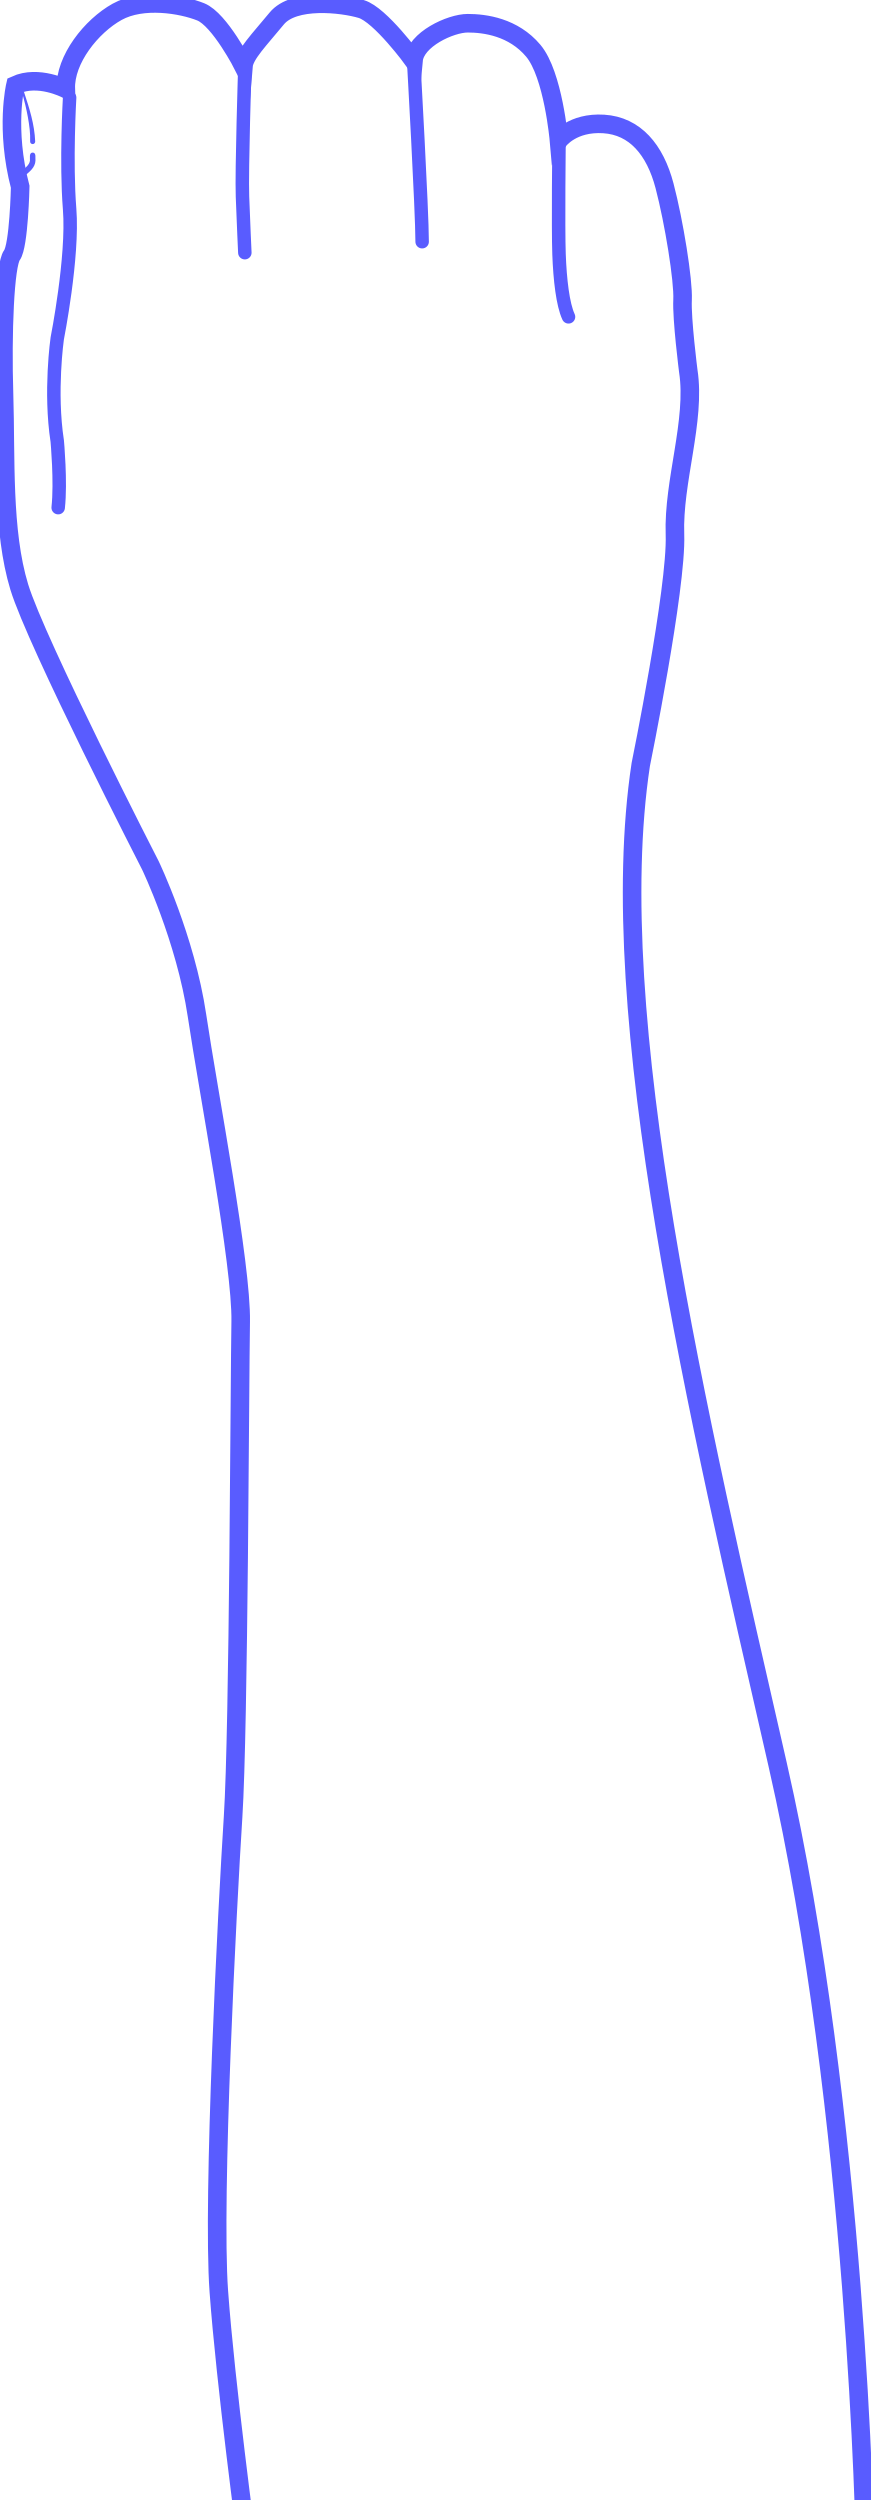
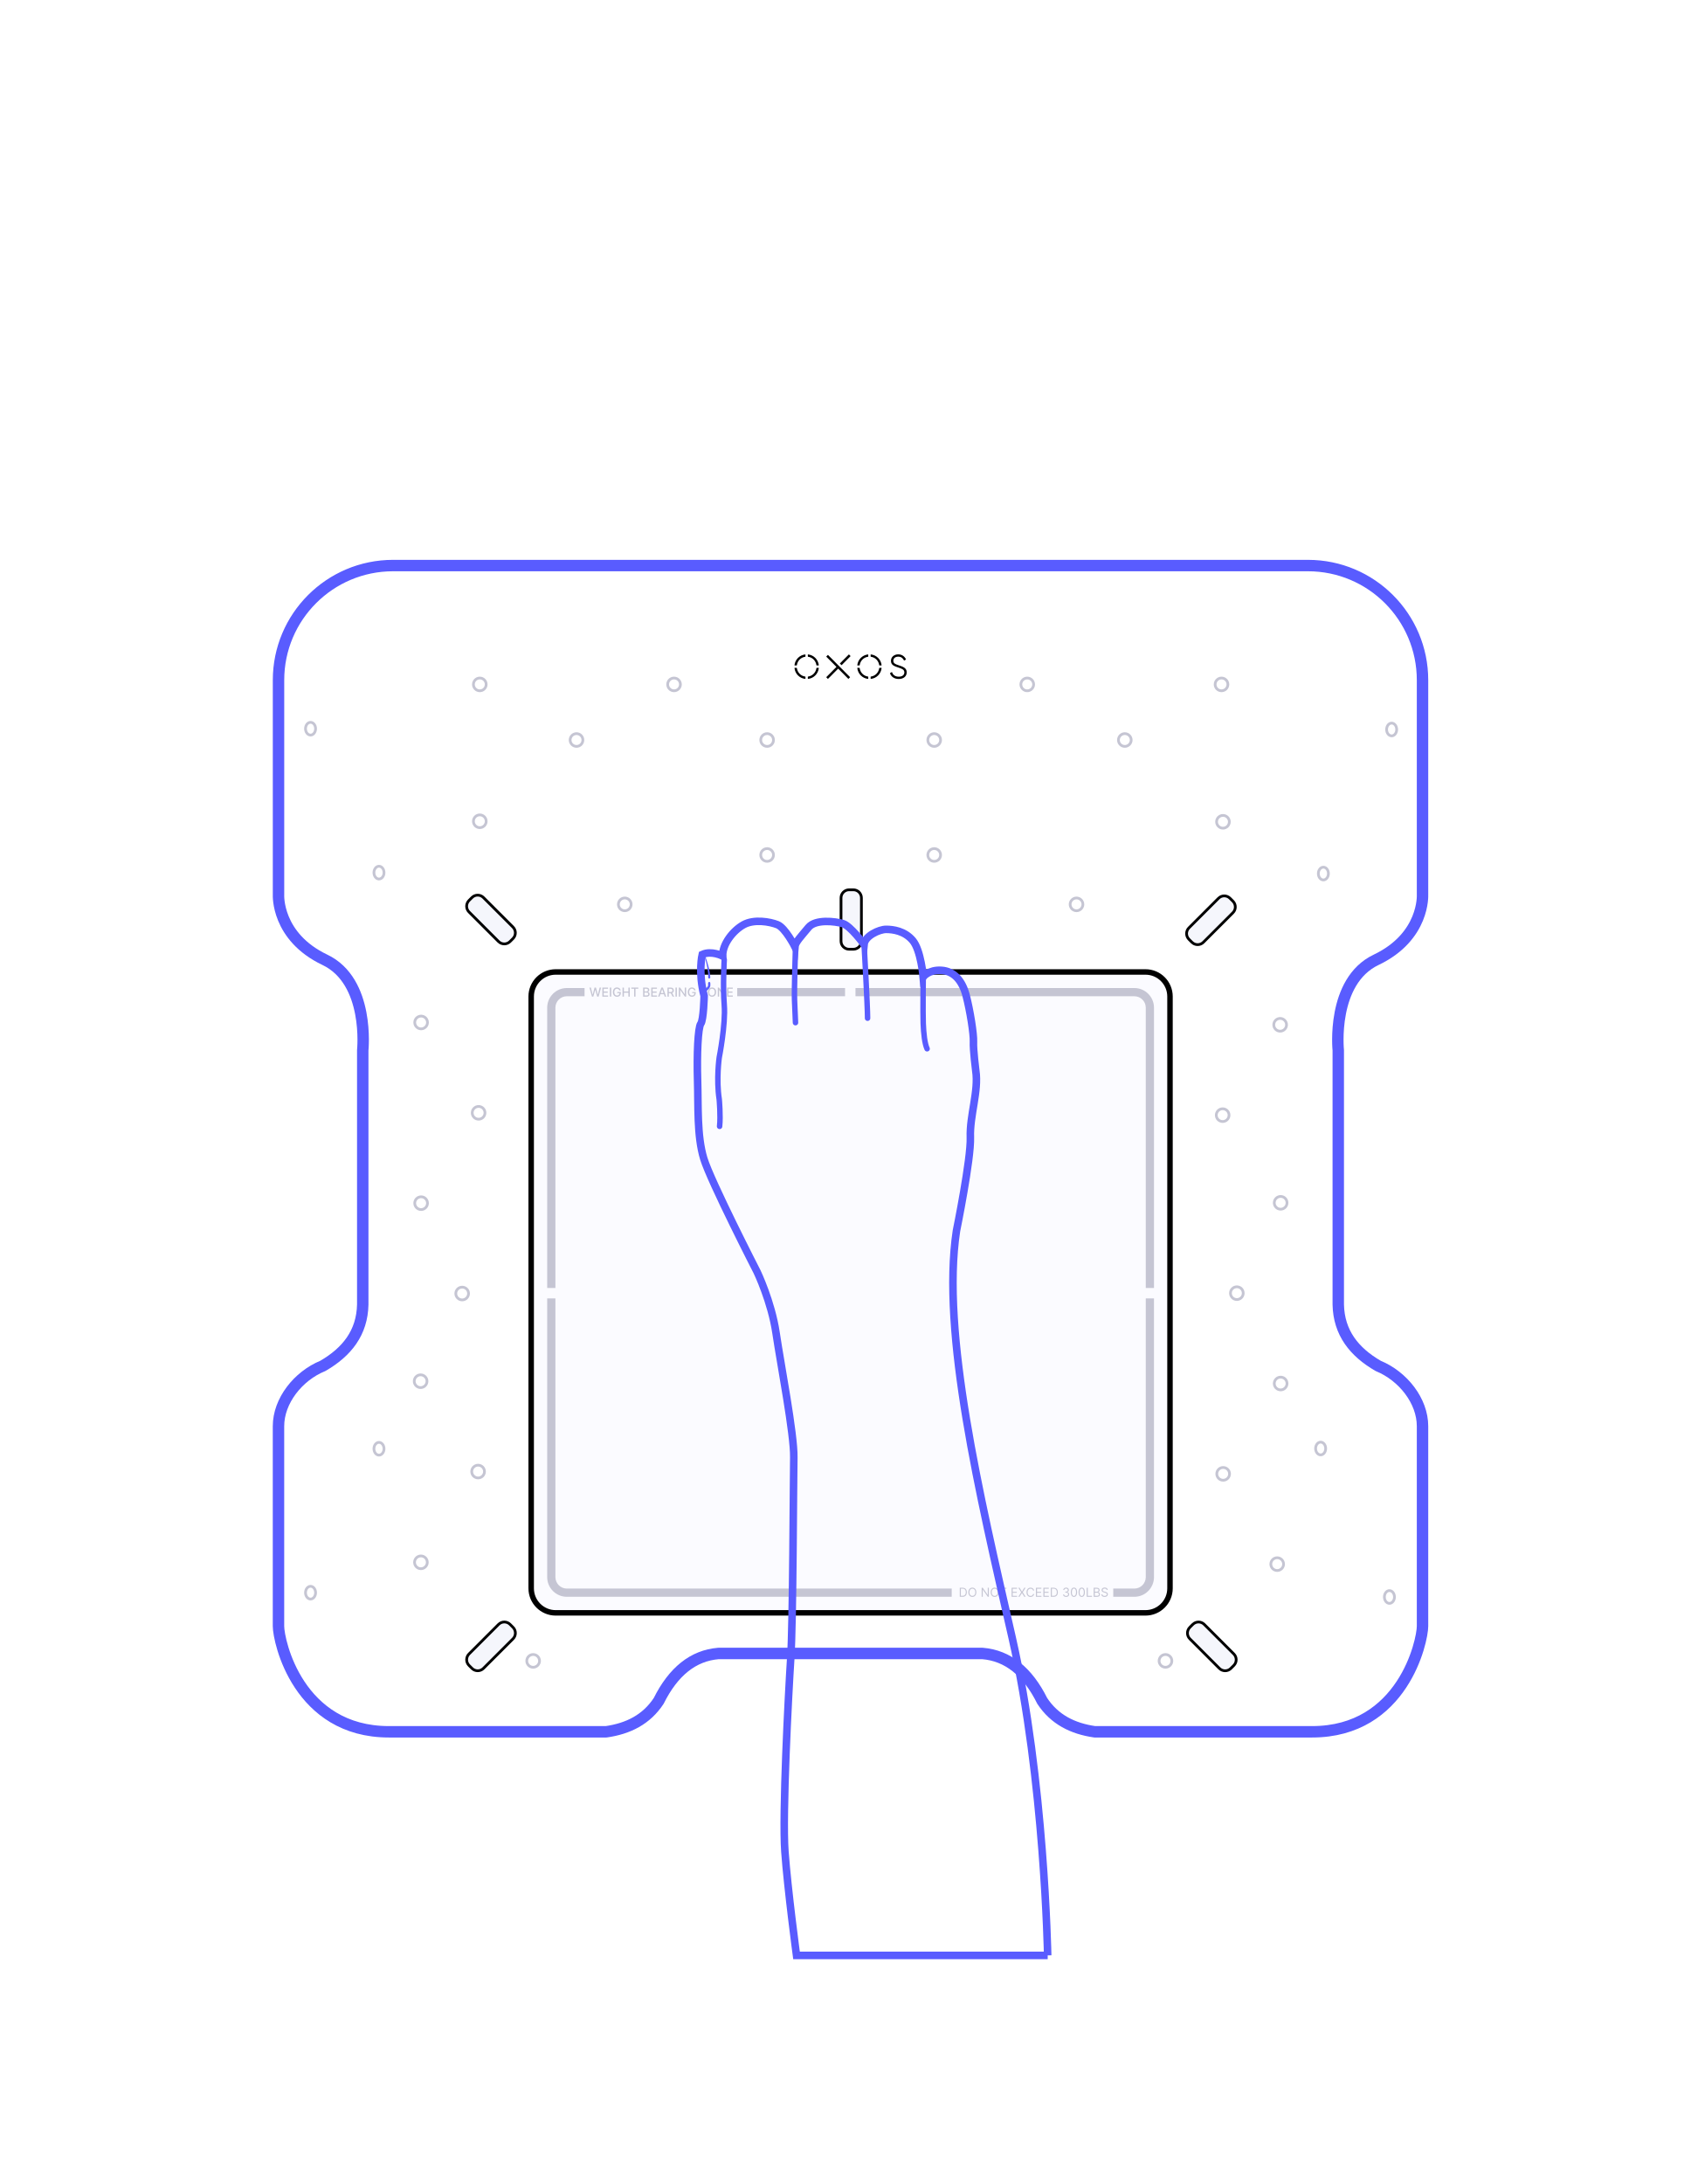
- <svg xmlns="http://www.w3.org/2000/svg" width="155" height="445" viewBox="0 0 155 445" fill="none">
+ <svg xmlns="http://www.w3.org/2000/svg" width="740" height="956" viewBox="0 0 740 956" fill="none">
+   <g>
+     <path d="M354.984 247.56H572.619C600.327 247.56 622.785 270.018 622.785 297.726V342.307V391.671C622.785 391.671 623.804 409.983 602.484 420.134C582.722 429.541 585.898 459.73 585.898 459.73V506.085V571.052C586.161 583.36 592.825 591.797 603.383 597.897C614.276 602.379 622.785 613.237 622.785 624.286C622.785 624.286 622.785 705.288 622.785 711.82C622.785 718.351 614.205 758.055 574.441 758.055H479.297C469.638 756.677 461.644 752.674 456.287 744.525C449.912 731.702 441.223 724.679 430.114 723.768H421.509H407.056H314.561C303.452 724.679 294.775 731.702 288.387 744.525C283.03 752.686 275.037 756.677 265.377 758.055H170.27C130.506 758.067 121.925 718.363 121.925 711.82C121.925 705.276 121.925 624.286 121.925 624.286C121.925 613.237 130.434 602.367 141.328 597.897C151.886 591.797 158.549 583.36 158.813 571.052V506.085V459.73C158.813 459.73 162.001 429.553 142.227 420.134C120.919 409.983 121.937 391.671 121.937 391.671V297.726C121.937 270.018 144.396 247.56 172.104 247.56H390.937" fill="none" stroke="#595CFF" stroke-width="5" stroke-linecap="round" stroke-linejoin="round" />
+     <path d="M501.492 425.455C507.422 425.455 512.23 430.262 512.23 436.192V695.258C512.23 701.188 507.423 705.995 501.492 705.995H243.29C237.36 705.995 232.553 701.188 232.553 695.258V436.192C232.553 430.262 237.36 425.455 243.29 425.455H501.492Z" fill="#FBFBFF" stroke="black" stroke-width="2.397" stroke-miterlimit="10" />
+     <path d="M295.098 302.376C296.641 302.376 297.891 301.126 297.891 299.584C297.891 298.041 296.641 296.791 295.098 296.791C293.556 296.791 292.306 298.041 292.306 299.584C292.306 301.126 293.556 302.376 295.098 302.376Z" stroke="#C5C5D3" stroke-width="1.198" stroke-miterlimit="10" />
+     <path d="M273.527 398.658C275.069 398.658 276.319 397.408 276.319 395.866C276.319 394.323 275.069 393.073 273.527 393.073C271.985 393.073 270.734 394.323 270.734 395.866C270.734 397.408 271.985 398.658 273.527 398.658Z" stroke="#C5C5D3" stroke-width="1.198" stroke-miterlimit="10" />
+     <path d="M210.058 302.376C211.6 302.376 212.85 301.126 212.85 299.584C212.85 298.041 211.6 296.791 210.058 296.791C208.516 296.791 207.266 298.041 207.266 299.584C207.266 301.126 208.516 302.376 210.058 302.376Z" stroke="#C5C5D3" stroke-width="1.198" stroke-miterlimit="10" />
+     <path d="M210.058 362.286C211.6 362.286 212.85 361.035 212.85 359.493C212.85 357.951 211.6 356.701 210.058 356.701C208.516 356.701 207.266 357.951 207.266 359.493C207.266 361.035 208.516 362.286 210.058 362.286Z" stroke="#C5C5D3" stroke-width="1.198" stroke-miterlimit="10" />
+     <path d="M252.399 326.716C253.941 326.716 255.191 325.466 255.191 323.924C255.191 322.382 253.941 321.131 252.399 321.131C250.857 321.131 249.606 322.382 249.606 323.924C249.606 325.466 250.857 326.716 252.399 326.716Z" stroke="#C5C5D3" stroke-width="1.198" stroke-miterlimit="10" />
+     <path d="M335.845 326.716C337.387 326.716 338.637 325.466 338.637 323.924C338.637 322.382 337.387 321.131 335.845 321.131C334.303 321.131 333.053 322.382 333.053 323.924C333.053 325.466 334.303 326.716 335.845 326.716Z" stroke="#C5C5D3" stroke-width="1.198" stroke-miterlimit="10" />
+     <path d="M335.845 377.038C337.387 377.038 338.637 375.788 338.637 374.246C338.637 372.704 337.387 371.454 335.845 371.454C334.303 371.454 333.053 372.704 333.053 374.246C333.053 375.788 334.303 377.038 335.845 377.038Z" stroke="#C5C5D3" stroke-width="1.198" stroke-miterlimit="10" />
+     <path d="M449.732 302.376C451.274 302.376 452.525 301.126 452.525 299.584C452.525 298.041 451.274 296.791 449.732 296.791C448.19 296.791 446.94 298.041 446.94 299.584C446.94 301.126 448.19 302.376 449.732 302.376Z" stroke="#C5C5D3" stroke-width="1.198" stroke-miterlimit="10" />
+     <path d="M471.304 398.658C472.846 398.658 474.096 397.408 474.096 395.866C474.096 394.323 472.846 393.073 471.304 393.073C469.762 393.073 468.512 394.323 468.512 395.866C468.512 397.408 469.762 398.658 471.304 398.658Z" stroke="#C5C5D3" stroke-width="1.198" stroke-miterlimit="10" />
+     <path d="M534.785 302.376C536.327 302.376 537.577 301.126 537.577 299.584C537.577 298.041 536.327 296.791 534.785 296.791C533.242 296.791 531.992 298.041 531.992 299.584C531.992 301.126 533.242 302.376 534.785 302.376Z" stroke="#C5C5D3" stroke-width="1.198" stroke-miterlimit="10" />
+     <path d="M492.444 326.716C493.986 326.716 495.237 325.466 495.237 323.924C495.237 322.382 493.986 321.131 492.444 321.131C490.902 321.131 489.652 322.382 489.652 323.924C489.652 325.466 490.902 326.716 492.444 326.716Z" stroke="#C5C5D3" stroke-width="1.198" stroke-miterlimit="10" />
+     <path d="M408.997 326.716C410.54 326.716 411.79 325.466 411.79 323.924C411.79 322.382 410.54 321.131 408.997 321.131C407.455 321.131 406.205 322.382 406.205 323.924C406.205 325.466 407.455 326.716 408.997 326.716Z" stroke="#C5C5D3" stroke-width="1.198" stroke-miterlimit="10" />
+     <path d="M408.997 377.038C410.54 377.038 411.79 375.788 411.79 374.246C411.79 372.704 410.54 371.454 408.997 371.454C407.455 371.454 406.205 372.704 406.205 374.246C406.205 375.788 407.455 377.038 408.997 377.038Z" stroke="#C5C5D3" stroke-width="1.198" stroke-miterlimit="10" />
+     <path d="M184.364 450.358C185.906 450.358 187.156 449.108 187.156 447.566C187.156 446.024 185.906 444.773 184.364 444.773C182.821 444.773 181.571 446.024 181.571 447.566C181.571 449.108 182.821 450.358 184.364 450.358Z" stroke="#C5C5D3" stroke-width="1.198" stroke-miterlimit="10" />
+     <path d="M209.531 489.906C211.073 489.906 212.323 488.656 212.323 487.114C212.323 485.572 211.073 484.322 209.531 484.322C207.988 484.322 206.738 485.572 206.738 487.114C206.738 488.656 207.988 489.906 209.531 489.906Z" stroke="#C5C5D3" stroke-width="1.198" stroke-miterlimit="10" />
+     <path d="M184.364 529.455C185.906 529.455 187.156 528.204 187.156 526.662C187.156 525.12 185.906 523.87 184.364 523.87C182.821 523.87 181.571 525.12 181.571 526.662C181.571 528.204 182.821 529.455 184.364 529.455Z" stroke="#C5C5D3" stroke-width="1.198" stroke-miterlimit="10" />
+     <path d="M202.34 569.003C203.882 569.003 205.133 567.752 205.133 566.21C205.133 564.668 203.882 563.418 202.34 563.418C200.798 563.418 199.548 564.668 199.548 566.21C199.548 567.752 200.798 569.003 202.34 569.003Z" stroke="#C5C5D3" stroke-width="1.198" stroke-miterlimit="10" />
+     <path d="M209.315 646.937C210.857 646.937 212.107 645.687 212.107 644.144C212.107 642.602 210.857 641.352 209.315 641.352C207.773 641.352 206.522 642.602 206.522 644.144C206.522 645.687 207.773 646.937 209.315 646.937Z" stroke="#C5C5D3" stroke-width="1.198" stroke-miterlimit="10" />
+     <path d="M184.148 607.388C185.69 607.388 186.94 606.138 186.94 604.596C186.94 603.054 185.69 601.804 184.148 601.804C182.606 601.804 181.355 603.054 181.355 604.596C181.355 606.138 182.606 607.388 184.148 607.388Z" stroke="#C5C5D3" stroke-width="1.198" stroke-miterlimit="10" />
+     <path d="M184.28 686.665C185.822 686.665 187.072 685.415 187.072 683.872C187.072 682.33 185.822 681.08 184.28 681.08C182.737 681.08 181.487 682.33 181.487 683.872C181.487 685.415 182.737 686.665 184.28 686.665Z" stroke="#C5C5D3" stroke-width="1.198" stroke-miterlimit="10" />
+     <path d="M233.415 729.808C234.958 729.808 236.208 728.558 236.208 727.016C236.208 725.474 234.958 724.224 233.415 724.224C231.873 724.224 230.623 725.474 230.623 727.016C230.623 728.558 231.873 729.808 233.415 729.808Z" stroke="#C5C5D3" stroke-width="1.198" stroke-miterlimit="10" />
+     <path d="M510.253 729.808C511.795 729.808 513.045 728.558 513.045 727.016C513.045 725.474 511.795 724.224 510.253 724.224C508.711 724.224 507.46 725.474 507.46 727.016C507.46 728.558 508.711 729.808 510.253 729.808Z" stroke="#C5C5D3" stroke-width="1.198" stroke-miterlimit="10" />
+     <path d="M165.92 636.954C167.138 636.954 168.125 635.704 168.125 634.162C168.125 632.619 167.138 631.369 165.92 631.369C164.702 631.369 163.715 632.619 163.715 634.162C163.715 635.704 164.702 636.954 165.92 636.954Z" stroke="#C5C5D3" stroke-width="1.198" stroke-miterlimit="10" />
+     <path d="M135.959 699.955C137.177 699.955 138.164 698.705 138.164 697.163C138.164 695.621 137.177 694.371 135.959 694.371C134.741 694.371 133.754 695.621 133.754 697.163C133.754 698.705 134.741 699.955 135.959 699.955Z" stroke="#C5C5D3" stroke-width="1.198" stroke-miterlimit="10" />
+     <path d="M165.92 384.768C167.138 384.768 168.125 383.518 168.125 381.976C168.125 380.434 167.138 379.183 165.92 379.183C164.702 379.183 163.715 380.434 163.715 381.976C163.715 383.518 164.702 384.768 165.92 384.768Z" stroke="#C5C5D3" stroke-width="1.198" stroke-miterlimit="10" />
+     <path d="M135.959 321.767C137.177 321.767 138.164 320.516 138.164 318.974C138.164 317.432 137.177 316.182 135.959 316.182C134.741 316.182 133.754 317.432 133.754 318.974C133.754 320.516 134.741 321.767 135.959 321.767Z" stroke="#C5C5D3" stroke-width="1.198" stroke-miterlimit="10" />
+     <path d="M535.504 647.943C537.046 647.943 538.296 646.693 538.296 645.151C538.296 643.609 537.046 642.359 535.504 642.359C533.962 642.359 532.711 643.609 532.711 645.151C532.711 646.693 533.962 647.943 535.504 647.943Z" stroke="#C5C5D3" stroke-width="1.198" stroke-miterlimit="10" />
+     <path d="M560.671 608.395C562.213 608.395 563.463 607.145 563.463 605.603C563.463 604.061 562.213 602.811 560.671 602.811C559.129 602.811 557.878 604.061 557.878 605.603C557.878 607.145 559.129 608.395 560.671 608.395Z" stroke="#C5C5D3" stroke-width="1.198" stroke-miterlimit="10" />
+     <path d="M541.496 568.847C543.038 568.847 544.288 567.597 544.288 566.055C544.288 564.512 543.038 563.262 541.496 563.262C539.954 563.262 538.704 564.512 538.704 566.055C538.704 567.597 539.954 568.847 541.496 568.847Z" stroke="#C5C5D3" stroke-width="1.198" stroke-miterlimit="10" />
+     <path d="M560.671 529.299C562.213 529.299 563.463 528.049 563.463 526.506C563.463 524.964 562.213 523.714 560.671 523.714C559.129 523.714 557.878 524.964 557.878 526.506C557.878 528.049 559.129 529.299 560.671 529.299Z" stroke="#C5C5D3" stroke-width="1.198" stroke-miterlimit="10" />
+     <path d="M560.455 451.377C561.997 451.377 563.247 450.127 563.247 448.584C563.247 447.042 561.997 445.792 560.455 445.792C558.913 445.792 557.663 447.042 557.663 448.584C557.663 450.127 558.913 451.377 560.455 451.377Z" stroke="#C5C5D3" stroke-width="1.198" stroke-miterlimit="10" />
+     <path d="M535.288 490.925C536.83 490.925 538.08 489.675 538.08 488.133C538.08 486.591 536.83 485.34 535.288 485.34C533.746 485.34 532.496 486.591 532.496 488.133C532.496 489.675 533.746 490.925 535.288 490.925Z" stroke="#C5C5D3" stroke-width="1.198" stroke-miterlimit="10" />
+     <path d="M535.42 362.513C536.962 362.513 538.212 361.263 538.212 359.721C538.212 358.179 536.962 356.928 535.42 356.928C533.878 356.928 532.627 358.179 532.627 359.721C532.627 361.263 533.878 362.513 535.42 362.513Z" stroke="#C5C5D3" stroke-width="1.198" stroke-miterlimit="10" />
+     <path d="M579.378 385.175C580.596 385.175 581.584 383.925 581.584 382.383C581.584 380.841 580.596 379.591 579.378 379.591C578.161 379.591 577.173 380.841 577.173 382.383C577.173 383.925 578.161 385.175 579.378 385.175Z" stroke="#C5C5D3" stroke-width="1.198" stroke-miterlimit="10" />
+     <path d="M578.18 636.846C579.398 636.846 580.385 635.596 580.385 634.054C580.385 632.511 579.398 631.261 578.18 631.261C576.962 631.261 575.975 632.511 575.975 634.054C575.975 635.596 576.962 636.846 578.18 636.846Z" stroke="#C5C5D3" stroke-width="1.198" stroke-miterlimit="10" />
+     <path d="M559.161 687.456C560.703 687.456 561.953 686.205 561.953 684.663C561.953 683.121 560.703 681.871 559.161 681.871C557.619 681.871 556.369 683.121 556.369 684.663C556.369 686.205 557.619 687.456 559.161 687.456Z" stroke="#C5C5D3" stroke-width="1.198" stroke-miterlimit="10" />
+     <path d="M608.296 701.837C609.514 701.837 610.502 700.587 610.502 699.045C610.502 697.502 609.514 696.252 608.296 696.252C607.079 696.252 606.091 697.502 606.091 699.045C606.091 700.587 607.079 701.837 608.296 701.837Z" stroke="#C5C5D3" stroke-width="1.198" stroke-miterlimit="10" />
+     <path d="M609.267 322.114C610.485 322.114 611.472 320.864 611.472 319.322C611.472 317.779 610.485 316.529 609.267 316.529C608.049 316.529 607.062 317.779 607.062 319.322C607.062 320.864 608.049 322.114 609.267 322.114Z" stroke="#C5C5D3" stroke-width="1.198" stroke-miterlimit="10" />
+     <path d="M539.788 394.493L538.491 393.197C537.106 391.811 534.86 391.811 533.475 393.197L520.526 406.145C519.141 407.53 519.141 409.777 520.526 411.162L521.823 412.458C523.208 413.844 525.454 413.844 526.839 412.458L539.788 399.51C541.173 398.125 541.173 395.878 539.788 394.493Z" fill="#F5F6FC" stroke="black" stroke-width="1.198" stroke-miterlimit="10" />
+     <path d="M206.624 392.876L205.328 394.172C203.942 395.557 203.942 397.803 205.328 399.189L218.276 412.137C219.662 413.523 221.908 413.523 223.293 412.137L224.59 410.841C225.975 409.455 225.975 407.209 224.59 405.824L211.641 392.876C210.256 391.49 208.01 391.49 206.624 392.876Z" fill="#F5F6FC" stroke="black" stroke-width="1.198" stroke-miterlimit="10" />
+     <path d="M522.206 711.043L520.909 712.339C519.524 713.725 519.524 715.971 520.909 717.356L533.858 730.305C535.243 731.69 537.489 731.69 538.875 730.305L540.171 729.008C541.556 727.623 541.556 725.377 540.171 723.991L527.222 711.043C525.837 709.657 523.591 709.657 522.206 711.043Z" fill="#F5F6FC" stroke="black" stroke-width="1.198" stroke-miterlimit="10" />
+     <path d="M224.601 712.332L223.304 711.036C221.919 709.65 219.673 709.65 218.288 711.036L205.339 723.984C203.954 725.37 203.954 727.616 205.339 729.001L206.636 730.298C208.021 731.683 210.267 731.683 211.652 730.298L224.601 717.349C225.986 715.964 225.986 713.718 224.601 712.332Z" fill="#F5F6FC" stroke="black" stroke-width="1.198" stroke-miterlimit="10" />
+     <path d="M373.584 389.49H371.75C369.791 389.49 368.203 391.078 368.203 393.037V411.96C368.203 413.919 369.791 415.508 371.75 415.508H373.584C375.543 415.508 377.131 413.919 377.131 411.96V393.037C377.131 391.078 375.543 389.49 373.584 389.49Z" fill="#F5F6FC" stroke="black" stroke-width="1.198" stroke-miterlimit="10" />
+     <path d="M369.964 432.49H322.758V436.085H369.964V432.49Z" fill="#C5C5D3" />
+     <path d="M421.413 698.96H420.19V695.006H421.461C421.844 695.006 422.168 695.09 422.443 695.245C422.719 695.401 422.923 695.629 423.067 695.928C423.21 696.228 423.282 696.576 423.282 696.983C423.282 697.39 423.21 697.75 423.067 698.05C422.923 698.349 422.707 698.577 422.42 698.733C422.132 698.889 421.796 698.972 421.401 698.972L421.413 698.96ZM420.67 698.529H421.377C421.7 698.529 421.976 698.469 422.192 698.337C422.408 698.205 422.563 698.026 422.671 697.798C422.779 697.57 422.827 697.283 422.827 696.959C422.827 696.635 422.779 696.36 422.671 696.132C422.563 695.904 422.408 695.725 422.204 695.593C422 695.473 421.736 695.401 421.425 695.401H420.658V698.505L420.67 698.529Z" fill="#C5C5D3" />
+     <path d="M427.441 696.983C427.441 697.402 427.369 697.762 427.213 698.061C427.057 698.361 426.854 698.601 426.59 698.769C426.326 698.936 426.027 699.02 425.691 699.02C425.356 699.02 425.056 698.936 424.792 698.769C424.529 698.601 424.325 698.373 424.169 698.061C424.013 697.762 423.941 697.39 423.941 696.983C423.941 696.575 424.013 696.204 424.169 695.904C424.325 695.605 424.529 695.365 424.792 695.197C425.056 695.029 425.356 694.946 425.691 694.946C426.027 694.946 426.326 695.029 426.59 695.197C426.854 695.365 427.057 695.593 427.213 695.904C427.357 696.204 427.441 696.563 427.441 696.983ZM426.985 696.983C426.985 696.635 426.926 696.348 426.818 696.12C426.71 695.88 426.554 695.701 426.35 695.581C426.159 695.461 425.943 695.401 425.703 695.401C425.463 695.401 425.248 695.461 425.056 695.581C424.864 695.701 424.708 695.88 424.589 696.12C424.481 696.36 424.421 696.647 424.421 696.983C424.421 697.318 424.481 697.618 424.589 697.846C424.708 698.085 424.852 698.265 425.056 698.385C425.248 698.505 425.463 698.565 425.703 698.565C425.943 698.565 426.159 698.505 426.35 698.385C426.542 698.265 426.698 698.085 426.818 697.846C426.937 697.606 426.985 697.318 426.985 696.983Z" fill="#C5C5D3" />
+     <path d="M432.918 694.994V698.948H432.45L430.293 695.845H430.257V698.948H429.778V694.994H430.245L432.414 698.11H432.45V694.994H432.918Z" fill="#C5C5D3" />
+     <path d="M437.22 696.983C437.22 697.402 437.148 697.762 436.992 698.061C436.837 698.361 436.633 698.601 436.369 698.769C436.106 698.936 435.806 699.02 435.47 699.02C435.135 699.02 434.835 698.936 434.572 698.769C434.308 698.601 434.104 698.373 433.948 698.061C433.793 697.762 433.721 697.39 433.721 696.983C433.721 696.575 433.793 696.204 433.948 695.904C434.104 695.605 434.308 695.365 434.572 695.197C434.835 695.029 435.135 694.946 435.47 694.946C435.806 694.946 436.106 695.029 436.369 695.197C436.633 695.365 436.837 695.593 436.992 695.904C437.136 696.204 437.22 696.563 437.22 696.983ZM436.753 696.983C436.753 696.635 436.693 696.348 436.585 696.12C436.477 695.88 436.321 695.701 436.118 695.581C435.926 695.461 435.71 695.401 435.47 695.401C435.231 695.401 435.015 695.461 434.823 695.581C434.631 695.701 434.476 695.88 434.356 696.12C434.248 696.36 434.188 696.647 434.188 696.983C434.188 697.318 434.248 697.618 434.356 697.846C434.476 698.085 434.62 698.265 434.823 698.385C435.015 698.505 435.231 698.565 435.47 698.565C435.71 698.565 435.926 698.505 436.118 698.385C436.309 698.265 436.465 698.085 436.585 697.846C436.705 697.606 436.753 697.318 436.753 696.983Z" fill="#C5C5D3" />
+     <path d="M437.64 695.425V694.994H440.612V695.425H439.365V698.96H438.886V695.425H437.64Z" fill="#C5C5D3" />
+     <path d="M442.889 698.96V695.006H445.274V695.437H443.368V696.779H445.154V697.199H443.368V698.541H445.309V698.96H442.889Z" fill="#C5C5D3" />
+     <path d="M446.376 694.994L447.395 696.647H447.431L448.45 694.994H449.013L447.766 696.971L449.013 698.948H448.45L447.431 697.331H447.395L446.376 698.948H445.813L447.083 696.971L445.813 694.994H446.376Z" fill="#C5C5D3" />
+     <path d="M452.764 696.24H452.284C452.26 696.108 452.213 695.976 452.141 695.88C452.069 695.784 451.985 695.689 451.889 695.617C451.793 695.545 451.673 695.497 451.553 695.461C451.434 695.425 451.302 695.413 451.17 695.413C450.93 695.413 450.714 695.473 450.523 695.593C450.331 695.713 450.175 695.892 450.055 696.132C449.947 696.372 449.888 696.659 449.888 696.995C449.888 697.33 449.947 697.63 450.055 697.858C450.175 698.097 450.319 698.277 450.523 698.397C450.714 698.517 450.93 698.577 451.17 698.577C451.302 698.577 451.422 698.565 451.553 698.529C451.673 698.493 451.781 698.433 451.889 698.373C451.985 698.301 452.069 698.217 452.141 698.109C452.213 698.002 452.26 697.882 452.284 697.75H452.764C452.728 697.954 452.668 698.133 452.56 698.289C452.464 698.445 452.344 698.589 452.201 698.697C452.057 698.804 451.901 698.888 451.721 698.948C451.541 699.008 451.362 699.032 451.158 699.032C450.822 699.032 450.523 698.948 450.259 698.78C449.995 698.613 449.792 698.385 449.636 698.073C449.48 697.774 449.408 697.402 449.408 696.995C449.408 696.587 449.48 696.216 449.636 695.916C449.792 695.617 449.995 695.377 450.259 695.209C450.523 695.041 450.822 694.958 451.158 694.958C451.362 694.958 451.541 694.981 451.721 695.041C451.901 695.101 452.057 695.185 452.201 695.293C452.344 695.401 452.464 695.545 452.56 695.701C452.656 695.856 452.716 696.036 452.764 696.24Z" fill="#C5C5D3" />
+     <path d="M453.531 698.96V695.006H455.916V695.437H454.01V696.779H455.796V697.199H454.01V698.541H455.952V698.96H453.531Z" fill="#C5C5D3" />
+     <path d="M456.791 698.96V695.006H459.175V695.437H457.27V696.779H459.056V697.199H457.27V698.541H459.211V698.96H456.791Z" fill="#C5C5D3" />
+     <path d="M461.26 698.96H460.038V695.006H461.308C461.692 695.006 462.016 695.09 462.291 695.245C462.567 695.401 462.771 695.629 462.914 695.928C463.058 696.228 463.13 696.576 463.13 696.983C463.13 697.39 463.058 697.75 462.914 698.05C462.771 698.349 462.555 698.577 462.267 698.733C461.98 698.889 461.644 698.972 461.249 698.972L461.26 698.96ZM460.517 698.529H461.225C461.548 698.529 461.824 698.469 462.039 698.337C462.255 698.205 462.411 698.026 462.519 697.798C462.627 697.57 462.675 697.283 462.675 696.959C462.675 696.635 462.627 696.36 462.519 696.132C462.411 695.904 462.255 695.725 462.051 695.593C461.848 695.473 461.584 695.401 461.272 695.401H460.505V698.505L460.517 698.529Z" fill="#C5C5D3" />
+     <path d="M466.761 699.008C466.51 699.008 466.282 698.96 466.078 698.876C465.875 698.793 465.719 698.673 465.599 698.505C465.479 698.349 465.419 698.169 465.407 697.954H465.899C465.899 698.085 465.947 698.193 466.03 698.289C466.114 698.385 466.21 698.457 466.33 698.505C466.45 698.553 466.594 698.577 466.749 698.577C466.917 698.577 467.073 698.553 467.205 698.493C467.337 698.433 467.445 698.349 467.516 698.241C467.588 698.133 467.624 698.014 467.624 697.87C467.624 697.726 467.588 697.594 467.516 697.486C467.445 697.378 467.337 697.283 467.205 697.223C467.073 697.163 466.893 697.127 466.69 697.127H466.378V696.707H466.69C466.845 696.707 466.989 696.683 467.109 696.623C467.229 696.563 467.325 696.492 467.385 696.384C467.457 696.276 467.481 696.156 467.481 696.024C467.481 695.892 467.457 695.772 467.397 695.677C467.337 695.581 467.253 695.497 467.145 695.449C467.037 695.401 466.905 695.365 466.761 695.365C466.63 695.365 466.498 695.389 466.378 695.437C466.258 695.485 466.162 695.557 466.078 695.653C465.994 695.749 465.959 695.856 465.959 695.988H465.491C465.491 695.784 465.563 695.593 465.683 695.437C465.803 695.281 465.959 695.161 466.138 695.065C466.33 694.982 466.534 694.934 466.761 694.934C467.013 694.934 467.217 694.982 467.397 695.077C467.576 695.173 467.708 695.305 467.804 695.473C467.9 695.629 467.948 695.808 467.948 696C467.948 696.228 467.888 696.408 467.768 696.575C467.648 696.731 467.493 696.839 467.289 696.899V696.935C467.54 696.971 467.732 697.079 467.876 697.259C468.02 697.438 468.092 697.642 468.092 697.894C468.092 698.109 468.032 698.301 467.912 698.469C467.792 698.637 467.636 698.769 467.433 698.876C467.229 698.972 467.001 699.02 466.749 699.02L466.761 699.008Z" fill="#C5C5D3" />
+     <path d="M470.177 699.008C469.889 699.008 469.638 698.924 469.434 698.769C469.23 698.613 469.074 698.373 468.967 698.073C468.859 697.774 468.799 697.402 468.799 696.971C468.799 696.54 468.859 696.18 468.967 695.868C469.074 695.569 469.23 695.329 469.434 695.173C469.638 695.017 469.889 694.934 470.177 694.934C470.465 694.934 470.716 695.017 470.92 695.173C471.124 695.329 471.28 695.569 471.387 695.868C471.495 696.168 471.555 696.54 471.555 696.971C471.555 697.402 471.495 697.774 471.387 698.073C471.28 698.373 471.124 698.613 470.92 698.769C470.716 698.924 470.465 699.008 470.177 699.008ZM470.177 698.589C470.465 698.589 470.692 698.445 470.848 698.169C471.004 697.894 471.088 697.498 471.088 696.983C471.088 696.635 471.052 696.348 470.98 696.108C470.908 695.868 470.8 695.689 470.668 695.557C470.537 695.425 470.369 695.365 470.177 695.365C469.889 695.365 469.662 695.509 469.506 695.784C469.35 696.06 469.266 696.468 469.266 696.983C469.266 697.33 469.302 697.618 469.374 697.858C469.446 698.097 469.554 698.277 469.686 698.409C469.817 698.529 469.985 698.601 470.177 698.601V698.589Z" fill="#C5C5D3" />
+     <path d="M473.58 699.008C473.293 699.008 473.041 698.924 472.837 698.769C472.634 698.613 472.478 698.373 472.37 698.073C472.262 697.774 472.202 697.402 472.202 696.971C472.202 696.54 472.262 696.18 472.37 695.868C472.478 695.569 472.634 695.329 472.837 695.173C473.041 695.017 473.293 694.934 473.58 694.934C473.868 694.934 474.12 695.017 474.323 695.173C474.527 695.329 474.683 695.569 474.791 695.868C474.899 696.168 474.959 696.54 474.959 696.971C474.959 697.402 474.899 697.774 474.791 698.073C474.683 698.373 474.527 698.613 474.323 698.769C474.12 698.924 473.868 699.008 473.58 699.008ZM473.58 698.589C473.868 698.589 474.096 698.445 474.251 698.169C474.407 697.894 474.491 697.498 474.491 696.983C474.491 696.635 474.455 696.348 474.383 696.108C474.311 695.868 474.204 695.689 474.072 695.557C473.94 695.425 473.772 695.365 473.58 695.365C473.293 695.365 473.065 695.509 472.909 695.784C472.753 696.06 472.67 696.468 472.67 696.983C472.67 697.33 472.706 697.618 472.777 697.858C472.849 698.097 472.957 698.277 473.089 698.409C473.221 698.529 473.389 698.601 473.58 698.601V698.589Z" fill="#C5C5D3" />
+     <path d="M475.762 698.96V695.006H476.241V698.541H478.087V698.96H475.762Z" fill="#C5C5D3" />
+     <path d="M478.818 698.96V695.006H480.196C480.471 695.006 480.699 695.054 480.879 695.149C481.059 695.245 481.191 695.365 481.274 695.533C481.358 695.701 481.406 695.868 481.406 696.06C481.406 696.228 481.37 696.372 481.31 696.48C481.25 696.588 481.167 696.683 481.071 696.743C480.975 696.803 480.867 696.851 480.759 696.887V696.923C480.879 696.923 480.999 696.971 481.119 697.055C481.238 697.127 481.346 697.247 481.43 697.391C481.514 697.534 481.55 697.714 481.55 697.918C481.55 698.122 481.502 698.301 481.418 698.457C481.334 698.613 481.191 698.745 480.987 698.829C480.783 698.913 480.543 698.972 480.232 698.972H478.806L478.818 698.96ZM479.297 696.743H480.184C480.328 696.743 480.459 696.719 480.579 696.659C480.699 696.6 480.783 696.528 480.855 696.42C480.927 696.312 480.963 696.192 480.963 696.06C480.963 695.88 480.903 695.737 480.783 695.617C480.663 695.497 480.471 695.437 480.208 695.437H479.309V696.755L479.297 696.743ZM479.297 698.529H480.244C480.555 698.529 480.783 698.469 480.915 698.349C481.047 698.229 481.119 698.074 481.119 697.906C481.119 697.774 481.083 697.654 481.011 697.534C480.939 697.414 480.843 697.331 480.723 697.259C480.603 697.187 480.447 697.151 480.28 697.151H479.309V698.529H479.297Z" fill="#C5C5D3" />
+     <path d="M484.522 695.988C484.498 695.796 484.402 695.641 484.234 695.533C484.067 695.425 483.863 695.365 483.623 695.365C483.443 695.365 483.3 695.389 483.168 695.449C483.036 695.509 482.94 695.581 482.868 695.689C482.796 695.785 482.76 695.904 482.76 696.024C482.76 696.132 482.784 696.216 482.832 696.3C482.88 696.372 482.952 696.444 483.024 696.492C483.108 696.54 483.192 696.587 483.276 696.611C483.36 696.635 483.443 696.671 483.515 696.683L483.923 696.791C484.031 696.815 484.139 696.851 484.27 696.899C484.402 696.947 484.522 697.007 484.63 697.091C484.75 697.175 484.846 697.283 484.918 697.402C484.989 697.522 485.025 697.69 485.025 697.87C485.025 698.086 484.965 698.277 484.858 698.445C484.75 698.613 484.582 698.757 484.366 698.853C484.151 698.948 483.899 699.008 483.587 699.008C483.3 699.008 483.06 698.96 482.856 698.876C482.653 698.781 482.485 698.661 482.365 698.493C482.245 698.325 482.185 698.145 482.161 697.918H482.652C482.664 698.062 482.712 698.193 482.808 698.289C482.892 698.385 483.012 698.457 483.144 698.505C483.276 698.553 483.431 698.577 483.587 698.577C483.767 698.577 483.935 698.553 484.079 698.493C484.222 698.433 484.342 698.349 484.426 698.241C484.51 698.133 484.558 698.002 484.558 697.858C484.558 697.726 484.522 697.618 484.45 697.534C484.378 697.45 484.282 697.39 484.163 697.33C484.043 697.283 483.911 697.235 483.779 697.199L483.288 697.055C482.976 696.971 482.736 696.839 482.557 696.671C482.377 696.504 482.281 696.288 482.281 696.024C482.281 695.796 482.341 695.605 482.461 695.437C482.581 695.269 482.748 695.137 482.952 695.053C483.156 694.958 483.384 694.91 483.635 694.91C483.887 694.91 484.115 694.958 484.318 695.041C484.522 695.137 484.678 695.257 484.786 695.413C484.906 695.569 484.965 695.749 484.965 695.952H484.498L484.522 695.988Z" fill="#C5C5D3" />
+     <path d="M259.169 436.253L258.067 432.298H258.69L259.457 435.366H259.493L260.296 432.298H260.919L261.722 435.366H261.758L262.525 432.298H263.16L262.058 436.253H261.458L260.62 433.293H260.584L259.745 436.253H259.145H259.169Z" fill="#C5C5D3" />
+     <path d="M263.711 436.253V432.298H266.192V432.813H264.311V434.024H266.06V434.539H264.311V435.749H266.216V436.265H263.711V436.253Z" fill="#C5C5D3" />
+     <path d="M267.594 432.286V436.24H266.995V432.286H267.594Z" fill="#C5C5D3" />
+     <path d="M271.142 433.544C271.106 433.424 271.058 433.316 270.998 433.233C270.938 433.137 270.866 433.065 270.77 432.993C270.675 432.921 270.591 432.873 270.471 432.837C270.363 432.801 270.243 432.789 270.111 432.789C269.884 432.789 269.692 432.849 269.512 432.957C269.332 433.065 269.189 433.244 269.093 433.46C268.985 433.676 268.937 433.952 268.937 434.275C268.937 434.599 268.985 434.862 269.093 435.09C269.201 435.318 269.344 435.486 269.524 435.593C269.704 435.701 269.908 435.761 270.147 435.761C270.363 435.761 270.555 435.713 270.711 435.629C270.866 435.545 270.998 435.414 271.082 435.258C271.166 435.102 271.214 434.91 271.214 434.695L271.37 434.719H270.231V434.227H271.789V434.683C271.789 435.018 271.717 435.306 271.573 435.545C271.43 435.785 271.238 435.977 270.986 436.109C270.735 436.241 270.459 436.312 270.135 436.312C269.776 436.312 269.464 436.229 269.189 436.061C268.913 435.893 268.709 435.665 268.553 435.354C268.398 435.054 268.326 434.695 268.326 434.275C268.326 433.964 268.374 433.676 268.458 433.424C268.541 433.173 268.673 432.957 268.829 432.777C268.985 432.597 269.177 432.466 269.392 432.37C269.608 432.274 269.848 432.226 270.099 432.226C270.315 432.226 270.507 432.262 270.699 432.322C270.89 432.382 271.046 432.478 271.19 432.585C271.334 432.705 271.454 432.837 271.549 432.993C271.645 433.149 271.705 433.328 271.741 433.52H271.13L271.142 433.544Z" fill="#C5C5D3" />
+     <path d="M272.544 436.253V432.298H273.143V434.024H275.121V432.298H275.72V436.253H275.121V434.527H273.143V436.253H272.544Z" fill="#C5C5D3" />
+     <path d="M276.391 432.801V432.286H279.459V432.801H278.225V436.24H277.625V432.801H276.391Z" fill="#C5C5D3" />
+     <path d="M281.568 436.253V432.298H283.018C283.294 432.298 283.534 432.346 283.713 432.442C283.893 432.538 284.037 432.657 284.121 432.813C284.205 432.969 284.253 433.149 284.253 433.34C284.253 433.508 284.229 433.64 284.157 433.76C284.085 433.88 284.013 433.964 283.917 434.036C283.821 434.107 283.701 434.155 283.582 434.179V434.215C283.713 434.215 283.845 434.263 283.965 434.347C284.085 434.419 284.193 434.539 284.277 434.683C284.361 434.827 284.396 434.994 284.396 435.21C284.396 435.426 284.349 435.594 284.253 435.749C284.157 435.905 284.013 436.037 283.809 436.133C283.618 436.229 283.354 436.277 283.054 436.277H281.532L281.568 436.253ZM282.167 434H282.97C283.102 434 283.222 433.976 283.33 433.928C283.438 433.88 283.522 433.808 283.582 433.712C283.641 433.616 283.677 433.508 283.677 433.376C283.677 433.209 283.618 433.077 283.51 432.969C283.39 432.861 283.222 432.801 282.982 432.801H282.167V434ZM282.167 435.737H283.03C283.318 435.737 283.522 435.677 283.641 435.57C283.761 435.462 283.821 435.318 283.821 435.15C283.821 435.03 283.785 434.91 283.725 434.803C283.665 434.695 283.57 434.611 283.45 434.551C283.33 434.491 283.198 434.455 283.03 434.455H282.143V435.725L282.167 435.737Z" fill="#C5C5D3" />
+     <path d="M285.127 436.253V432.298H287.608V432.813H285.727V434.024H287.476V434.539H285.727V435.749H287.632V436.265H285.127V436.253Z" fill="#C5C5D3" />
+     <path d="M288.746 436.253H288.111L289.537 432.298H290.233L291.659 436.253H291.024L289.909 433.017H289.873L288.746 436.253ZM288.854 434.695H290.916V435.198H288.854V434.695Z" fill="#C5C5D3" />
+     <path d="M292.222 436.253V432.298H293.636C293.948 432.298 294.199 432.346 294.403 432.454C294.607 432.562 294.763 432.705 294.859 432.897C294.954 433.089 295.002 433.293 295.002 433.544C295.002 433.796 294.954 434 294.847 434.179C294.751 434.359 294.595 434.503 294.391 434.611C294.187 434.719 293.936 434.767 293.624 434.767H292.558V434.251H293.576C293.768 434.251 293.924 434.227 294.044 434.167C294.163 434.107 294.259 434.036 294.307 433.928C294.367 433.82 294.391 433.7 294.391 433.544C294.391 433.388 294.367 433.269 294.307 433.161C294.247 433.053 294.163 432.969 294.044 432.909C293.924 432.849 293.756 432.825 293.564 432.825H292.809V436.277H292.21L292.222 436.253ZM294.175 434.467L295.158 436.253H294.475L293.516 434.467H294.175Z" fill="#C5C5D3" />
+     <path d="M296.333 432.286V436.24H295.733V432.286H296.333Z" fill="#C5C5D3" />
+     <path d="M300.396 432.286V436.24H299.844L297.831 433.34H297.795V436.24H297.196V432.286H297.747L299.76 435.198H299.796V432.286H300.384H300.396Z" fill="#C5C5D3" />
+     <path d="M303.943 433.544C303.907 433.424 303.859 433.316 303.799 433.233C303.739 433.137 303.667 433.065 303.571 432.993C303.475 432.921 303.392 432.873 303.272 432.837C303.164 432.801 303.044 432.789 302.912 432.789C302.684 432.789 302.493 432.849 302.313 432.957C302.133 433.065 301.989 433.244 301.893 433.46C301.786 433.676 301.738 433.952 301.738 434.275C301.738 434.599 301.786 434.862 301.893 435.09C302.001 435.318 302.145 435.486 302.325 435.593C302.505 435.701 302.708 435.761 302.948 435.761C303.164 435.761 303.356 435.713 303.511 435.629C303.667 435.545 303.799 435.414 303.883 435.258C303.967 435.102 304.015 434.91 304.015 434.695L304.17 434.719H303.032V434.227H304.59V434.683C304.59 435.018 304.518 435.306 304.374 435.545C304.23 435.785 304.039 435.977 303.787 436.109C303.535 436.241 303.26 436.312 302.936 436.312C302.577 436.312 302.265 436.229 301.989 436.061C301.714 435.893 301.51 435.665 301.354 435.354C301.198 435.054 301.126 434.695 301.126 434.275C301.126 433.964 301.174 433.676 301.258 433.424C301.342 433.173 301.474 432.957 301.63 432.777C301.786 432.597 301.977 432.466 302.193 432.37C302.409 432.274 302.648 432.226 302.9 432.226C303.116 432.226 303.308 432.262 303.499 432.322C303.691 432.382 303.847 432.478 303.991 432.585C304.135 432.705 304.254 432.837 304.35 432.993C304.446 433.149 304.506 433.328 304.542 433.52H303.931L303.943 433.544Z" fill="#C5C5D3" />
+     <path d="M306.675 436.253V435.857L308.76 432.813H306.663V432.298H309.491V432.693L307.406 435.737H309.503V436.253H306.675Z" fill="#C5C5D3" />
+     <path d="M313.518 434.275C313.518 434.695 313.446 435.066 313.291 435.366C313.135 435.665 312.919 435.905 312.655 436.061C312.392 436.229 312.08 436.3 311.745 436.3C311.409 436.3 311.097 436.217 310.822 436.061C310.558 435.893 310.342 435.665 310.187 435.366C310.031 435.066 309.959 434.695 309.959 434.275C309.959 433.856 310.031 433.484 310.187 433.185C310.342 432.885 310.558 432.645 310.822 432.489C311.086 432.322 311.397 432.25 311.745 432.25C312.092 432.25 312.392 432.334 312.655 432.489C312.919 432.657 313.135 432.885 313.291 433.185C313.446 433.484 313.518 433.856 313.518 434.275ZM312.919 434.275C312.919 433.952 312.871 433.676 312.763 433.46C312.655 433.244 312.512 433.077 312.332 432.957C312.152 432.849 311.948 432.789 311.721 432.789C311.493 432.789 311.289 432.849 311.109 432.957C310.93 433.065 310.786 433.244 310.69 433.46C310.582 433.676 310.534 433.952 310.534 434.275C310.534 434.599 310.582 434.874 310.69 435.09C310.798 435.306 310.93 435.474 311.109 435.593C311.289 435.713 311.493 435.761 311.721 435.761C311.948 435.761 312.152 435.701 312.332 435.593C312.512 435.486 312.655 435.318 312.763 435.09C312.871 434.874 312.919 434.599 312.919 434.275Z" fill="#C5C5D3" />
+     <path d="M317.449 432.286V436.24H316.898L314.885 433.34H314.849V436.24H314.25V432.286H314.801L316.814 435.198H316.85V432.286H317.437H317.449Z" fill="#C5C5D3" />
+     <path d="M318.324 436.253V432.298H320.805V432.813H318.923V434.024H320.673V434.539H318.923V435.749H320.829V436.265H318.324V436.253Z" fill="#C5C5D3" />
+     <path d="M501.624 441.094V563.778H505.22V441.094C505.22 436.348 501.361 432.49 496.615 432.49H374.531V436.085H496.615C499.371 436.085 501.624 438.338 501.624 441.094Z" fill="#C5C5D3" />
+     <path d="M243.159 563.778V441.094C243.159 438.338 245.412 436.085 248.168 436.085H255.922V432.49H248.168C243.422 432.49 239.563 436.348 239.563 441.094V563.778H243.159Z" fill="#C5C5D3" />
+     <path d="M501.624 568.344V690.356C501.624 693.124 499.371 695.365 496.615 695.365H487.387V698.96H496.615C501.36 698.96 505.219 695.102 505.219 690.356V568.344H501.624Z" fill="#C5C5D3" />
+     <path d="M243.159 690.356V568.344H239.563V690.356C239.563 695.102 243.422 698.96 248.168 698.96H416.656V695.365H248.168C245.4 695.365 243.159 693.112 243.159 690.356Z" fill="#C5C5D3" />
+     <g>
+       <path d="M352.634 287.378V286.57C352.634 286.506 352.577 286.455 352.515 286.462C350.022 286.75 348.114 288.707 347.829 291.176C347.822 291.24 347.873 291.296 347.936 291.296H348.768C348.82 291.296 348.863 291.258 348.869 291.206C349.127 289.267 350.595 287.745 352.545 287.479C352.597 287.472 352.635 287.43 352.635 287.378" fill="black" />
+       <path d="M353.671 296.257V297.065C353.671 297.129 353.728 297.18 353.791 297.172C356.283 296.885 358.191 294.929 358.475 292.459C358.482 292.395 358.431 292.338 358.368 292.338H357.536C357.484 292.338 357.441 292.376 357.435 292.429C357.178 294.367 355.71 295.891 353.761 296.155C353.71 296.161 353.671 296.204 353.671 296.256" fill="black" />
+       <path d="M357.536 291.296H358.369C358.432 291.296 358.483 291.239 358.476 291.176C358.192 288.707 356.284 286.75 353.792 286.462C353.728 286.455 353.672 286.507 353.672 286.57V287.377C353.672 287.429 353.71 287.472 353.762 287.478C355.712 287.743 357.179 289.266 357.436 291.205C357.442 291.256 357.485 291.295 357.536 291.295" fill="black" />
+       <path d="M348.77 292.339H347.938C347.874 292.339 347.823 292.397 347.831 292.459C348.116 294.929 350.023 296.886 352.515 297.173C352.578 297.181 352.635 297.129 352.635 297.066V296.257C352.635 296.205 352.596 296.162 352.545 296.156C350.595 295.892 349.128 294.368 348.871 292.43C348.864 292.379 348.821 292.339 348.77 292.339Z" fill="black" />
+       <path d="M380.13 287.378V286.57C380.13 286.506 380.073 286.455 380.011 286.462C377.518 286.75 375.61 288.707 375.326 291.176C375.319 291.24 375.371 291.296 375.434 291.296H376.267C376.318 291.296 376.361 291.258 376.367 291.206C376.624 289.267 378.092 287.744 380.041 287.479C380.092 287.472 380.131 287.43 380.131 287.378" fill="black" />
+       <path d="M385.032 291.296H385.864C385.927 291.296 385.978 291.239 385.971 291.176C385.686 288.707 383.779 286.75 381.287 286.462C381.223 286.455 381.167 286.507 381.167 286.57V287.377C381.167 287.429 381.205 287.472 381.257 287.478C383.206 287.743 384.674 289.266 384.931 291.205C384.938 291.256 384.98 291.295 385.032 291.295" fill="black" />
+       <path d="M376.264 292.339H375.432C375.369 292.339 375.318 292.397 375.324 292.459C375.609 294.929 377.516 296.886 380.008 297.173C380.072 297.181 380.128 297.129 380.128 297.066V296.257C380.128 296.205 380.09 296.162 380.038 296.156C378.088 295.892 376.621 294.368 376.364 292.43C376.358 292.379 376.315 292.339 376.263 292.339" fill="black" />
+       <path d="M381.167 296.257V297.065C381.167 297.129 381.224 297.18 381.287 297.172C383.779 296.885 385.687 294.929 385.971 292.459C385.978 292.395 385.927 292.338 385.864 292.338H385.032C384.98 292.338 384.937 292.376 384.931 292.429C384.674 294.367 383.206 295.891 381.257 296.155C381.206 296.161 381.167 296.204 381.167 296.256" fill="black" />
+       <path d="M393.397 291.192C391.99 290.731 391.102 290.373 391.102 289.24C391.102 288.108 392.005 287.438 393.249 287.438C394.56 287.438 395.351 288.17 395.751 289.061C395.776 289.118 395.841 289.14 395.895 289.11L396.583 288.723C396.632 288.695 396.652 288.634 396.629 288.583C396.078 287.388 394.909 286.425 393.249 286.425C391.589 286.425 390.065 287.453 390.065 289.285C390.065 291.207 391.693 291.654 393.382 292.22C394.907 292.727 395.929 293.114 395.929 294.321C395.929 295.438 395.055 296.198 393.485 296.198C391.915 296.198 390.945 295.446 390.548 294.265C390.527 294.202 390.456 294.173 390.399 294.207L389.698 294.618C389.653 294.644 389.633 294.701 389.65 294.749C390.205 296.278 391.594 297.211 393.47 297.211C395.543 297.211 396.964 296.078 396.964 294.291C396.964 292.354 395.276 291.818 393.396 291.192" fill="black" />
+       <path d="M372.328 287.265C372.369 287.224 372.369 287.158 372.328 287.116L371.729 286.513C371.688 286.472 371.621 286.472 371.581 286.513L367.76 290.358C367.719 290.399 367.719 290.465 367.76 290.507L368.36 291.11C368.401 291.152 368.467 291.152 368.508 291.11L372.328 287.265Z" fill="black" />
+       <path d="M372.11 296.358L367.7 291.922L366.953 291.169L362.543 286.733C362.501 286.691 362.435 286.691 362.394 286.733L361.795 287.336C361.754 287.377 361.754 287.443 361.795 287.485L366.205 291.922L361.795 296.358C361.754 296.4 361.754 296.467 361.795 296.508L362.394 297.11C362.436 297.152 362.502 297.152 362.543 297.11L366.953 292.674L371.362 297.11C371.404 297.152 371.469 297.152 371.511 297.11L372.11 296.508C372.151 296.466 372.151 296.399 372.11 296.358Z" fill="black" />
+     </g>
+   </g>
  <g>
    <g>
-       <path d="M153.987 453.246C153.987 453.246 152.632 376.343 138.419 314.085C124.205 251.826 107.284 180.759 114.055 136.094C114.055 136.094 120.478 104.623 120.143 95.155C119.807 85.688 123.87 74.854 122.516 66.058C122.516 66.058 121.329 56.758 121.497 53.366C121.665 49.975 119.975 39.488 118.285 33.065C116.595 26.641 113.036 22.411 107.451 22.063C101.867 21.716 99.494 24.939 99.494 24.939C99.494 24.939 98.475 13.267 94.928 9.036C91.38 4.806 86.299 4.135 83.255 4.135C80.211 4.135 73.955 7.011 73.608 10.738C73.608 10.738 67.688 2.613 64.308 1.606C60.928 0.599 52.3 -0.419 49.256 3.296C46.212 7.011 43.503 9.719 43.335 11.757C43.335 11.757 39.105 3.463 35.725 2.109C32.346 0.755 25.407 -0.431 20.841 2.109C16.275 4.65 11.541 10.57 11.709 15.819C11.709 15.819 6.807 13.279 2.745 15.148C2.745 15.148 0.887 22.926 3.595 33.257C3.595 33.257 3.368 43.743 2.121 45.432C0.875 47.122 0.372 59.143 0.719 70.3C1.067 81.457 0.384 94.496 3.428 104.479C6.472 114.462 26.773 154.046 26.773 154.046C26.773 154.046 33.029 167.073 35.066 180.783C37.104 194.493 43.024 225.113 42.844 235.264C42.664 245.415 42.508 307.505 41.49 323.408C40.471 339.312 37.763 391.419 38.949 407.838C40.136 424.256 44.031 453.27 44.031 453.27H153.998" stroke="#595CFF" stroke-width="3.305" stroke-miterlimit="10" />
+       <path d="M458.673 855.919C458.673 855.919 457.318 779.016 443.105 716.757C428.892 654.499 411.97 583.432 418.741 538.766C418.741 538.766 425.164 507.296 424.829 497.828C424.493 488.36 428.556 477.527 427.202 468.73C427.202 468.73 426.015 459.43 426.183 456.039C426.351 452.647 424.661 442.161 422.971 435.737C421.281 429.314 417.722 425.083 412.137 424.736C406.553 424.388 404.18 427.612 404.18 427.612C404.18 427.612 403.161 415.939 399.614 411.709C396.067 407.478 390.985 406.807 387.941 406.807C384.897 406.807 378.641 409.683 378.294 413.411C378.294 413.411 372.374 405.285 368.994 404.279C365.614 403.272 356.986 402.253 353.942 405.968C350.898 409.683 348.189 412.392 348.021 414.429C348.021 414.429 343.791 406.136 340.411 404.782C337.032 403.428 330.093 402.241 325.527 404.782C320.961 407.323 316.227 413.243 316.395 418.492C316.395 418.492 311.493 415.951 307.431 417.821C307.431 417.821 305.573 425.599 308.281 435.929C308.281 435.929 308.054 446.415 306.807 448.105C305.561 449.795 305.058 461.815 305.405 472.973C305.753 484.13 305.07 497.169 308.114 507.152C311.158 517.135 331.459 556.719 331.459 556.719C331.459 556.719 337.715 569.746 339.752 583.456C341.79 597.166 347.71 627.786 347.53 637.937C347.35 648.087 347.195 710.178 346.176 726.081C345.157 741.984 342.449 794.092 343.635 810.511C344.822 826.929 348.717 855.943 348.717 855.943H458.685" stroke="#595CFF" stroke-width="3.305" stroke-miterlimit="10" />
    </g>
-     <path d="M99.506 24.927C99.506 24.927 99.338 40.663 99.506 45.229C99.674 49.795 100.177 54.193 101.196 56.398" stroke="#595CFF" stroke-width="2.397" stroke-miterlimit="10" stroke-linecap="round" />
-     <path d="M73.62 10.714C73.62 10.714 75.142 37.619 75.142 43.024" stroke="#595CFF" stroke-width="2.397" stroke-miterlimit="10" stroke-linecap="round" />
-     <path d="M43.582 11.984C43.582 11.984 42.994 30.428 43.162 34.994C43.33 39.56 43.581 44.977 43.581 44.977" stroke="#595CFF" stroke-width="2.397" stroke-miterlimit="10" stroke-linecap="round" />
-     <path d="M12.394 17.377C12.394 17.377 11.723 28.774 12.394 37.235C13.066 45.696 10.189 60.245 10.189 60.245C10.189 60.245 8.835 69.725 10.189 78.521C10.189 78.521 10.86 85.796 10.357 90.362" stroke="#595CFF" stroke-width="2.397" stroke-miterlimit="10" stroke-linecap="round" />
-     <path d="M4.287 16.419C5.233 19.283 6.144 22.135 6.264 25.191C6.264 25.443 6.072 25.647 5.821 25.647C5.569 25.647 5.365 25.455 5.365 25.203C5.425 23.777 5.221 22.291 4.958 20.829C4.694 19.379 4.346 17.941 3.951 16.515C3.891 16.311 4.203 16.203 4.275 16.407L4.287 16.419Z" fill="#595CFF" />
-     <path d="M3.831 30.428C4.43 29.961 5.245 29.362 5.329 28.607C5.377 28.187 5.113 27.169 5.82 27.157C6.503 27.157 6.252 28.175 6.312 28.595C6.264 29.817 5.257 30.584 4.418 31.267C4.19 31.435 3.867 31.399 3.699 31.172C3.519 30.932 3.579 30.584 3.831 30.428Z" fill="#595CFF" />
+     <path d="M404.192 427.6C404.192 427.6 404.024 443.335 404.192 447.901C404.36 452.467 404.863 456.866 405.882 459.071" stroke="#595CFF" stroke-width="2.397" stroke-miterlimit="10" stroke-linecap="round" />
+     <path d="M378.306 413.386C378.306 413.386 379.828 440.291 379.828 445.696" stroke="#595CFF" stroke-width="2.397" stroke-miterlimit="10" stroke-linecap="round" />
+     <path d="M348.268 414.657C348.268 414.657 347.68 433.101 347.848 437.667C348.016 442.233 348.267 447.65 348.267 447.65" stroke="#595CFF" stroke-width="2.397" stroke-miterlimit="10" stroke-linecap="round" />
+     <path d="M317.08 420.05C317.08 420.05 316.409 431.447 317.08 439.908C317.752 448.369 314.875 462.918 314.875 462.918C314.875 462.918 313.521 472.397 314.875 481.194C314.875 481.194 315.546 488.468 315.043 493.034" stroke="#595CFF" stroke-width="2.397" stroke-miterlimit="10" stroke-linecap="round" />
+     <path d="M308.973 419.091C309.919 421.956 310.83 424.808 310.95 427.864C310.95 428.116 310.758 428.319 310.507 428.319C310.255 428.319 310.051 428.127 310.051 427.876C310.111 426.45 309.907 424.964 309.644 423.502C309.38 422.051 309.032 420.613 308.637 419.187C308.577 418.983 308.889 418.876 308.961 419.079L308.973 419.091Z" fill="#595CFF" />
+     <path d="M308.517 433.101C309.116 432.634 309.931 432.034 310.015 431.279C310.063 430.86 309.799 429.841 310.506 429.829C311.189 429.829 310.938 430.848 310.998 431.267C310.95 432.49 309.943 433.257 309.104 433.94C308.876 434.108 308.553 434.072 308.385 433.844C308.205 433.604 308.265 433.257 308.517 433.101Z" fill="#595CFF" />
  </g>
</svg>
